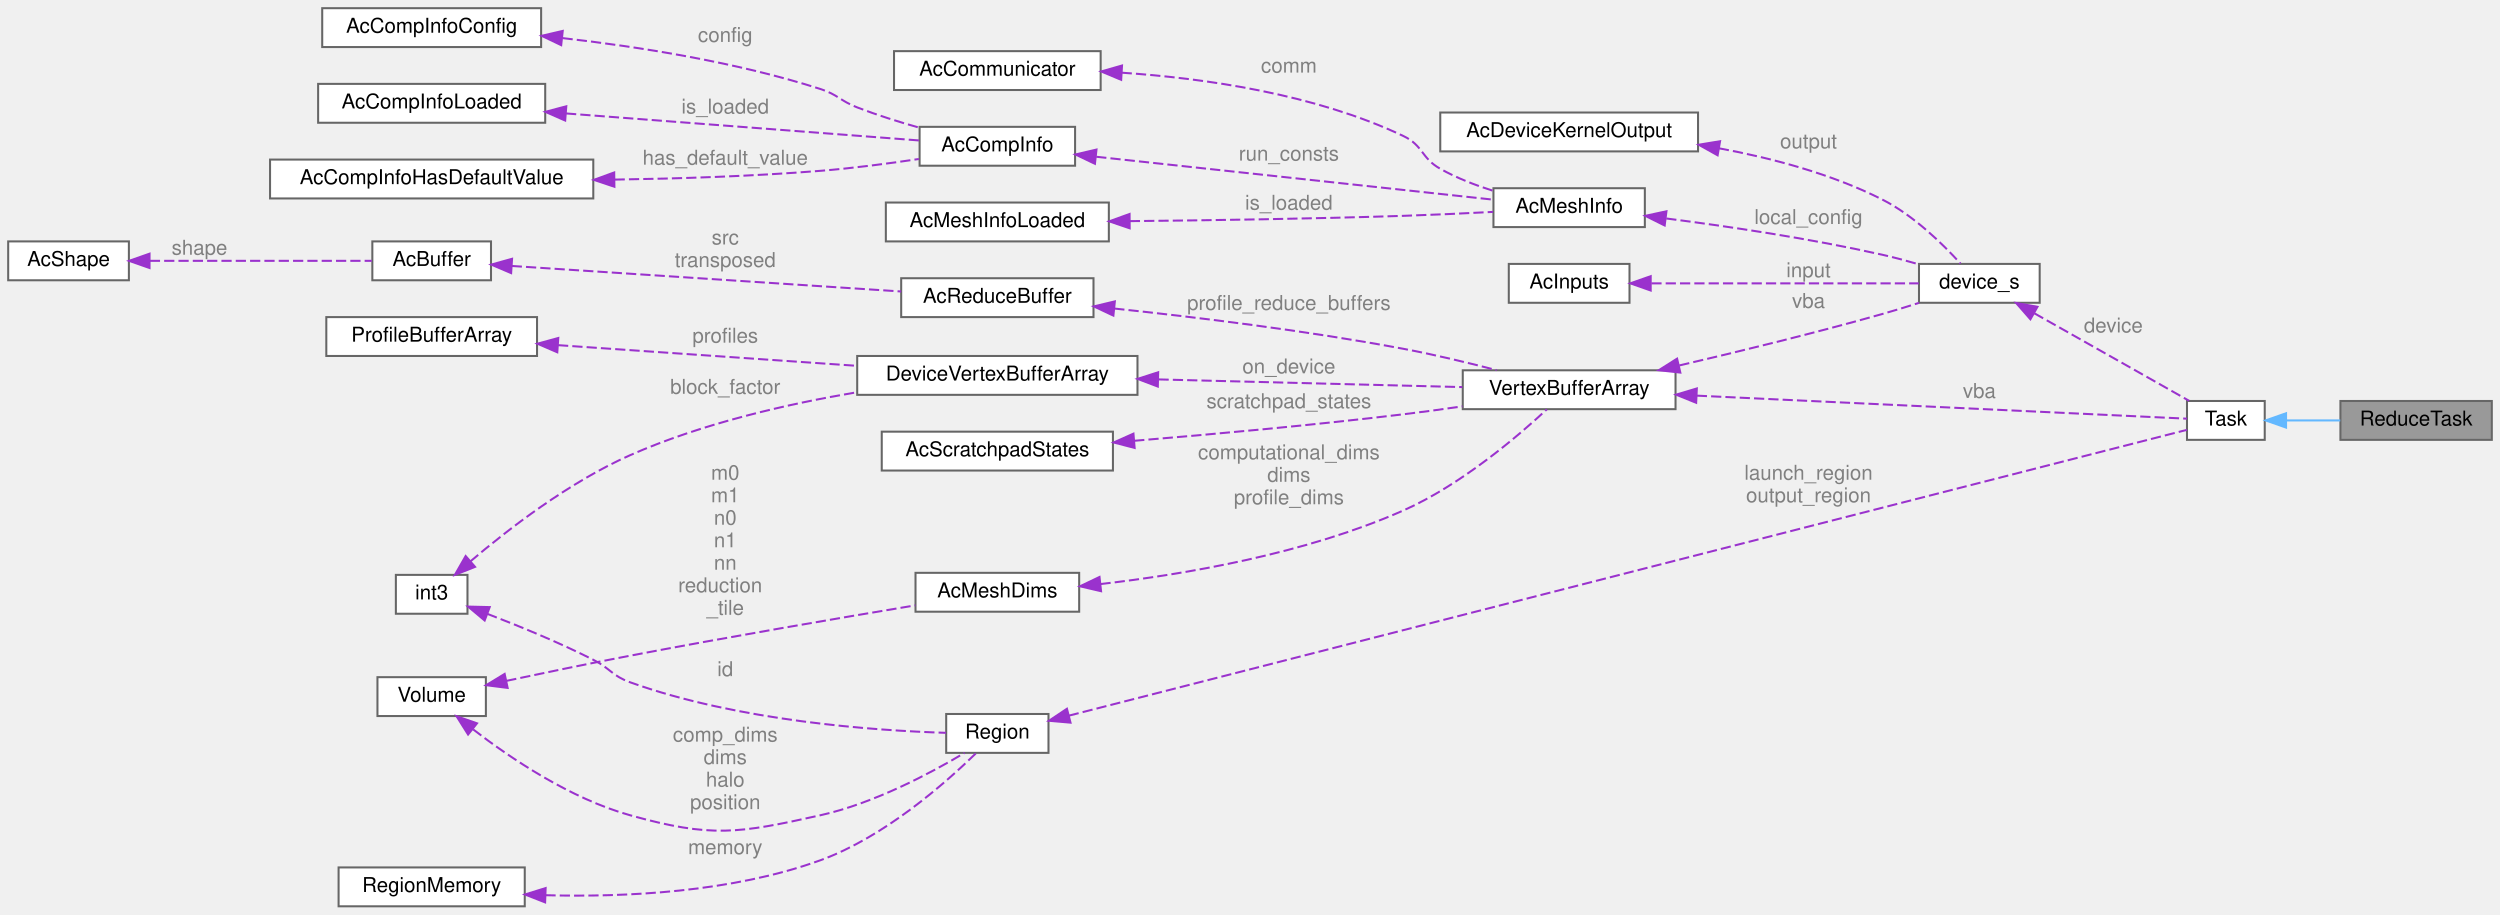
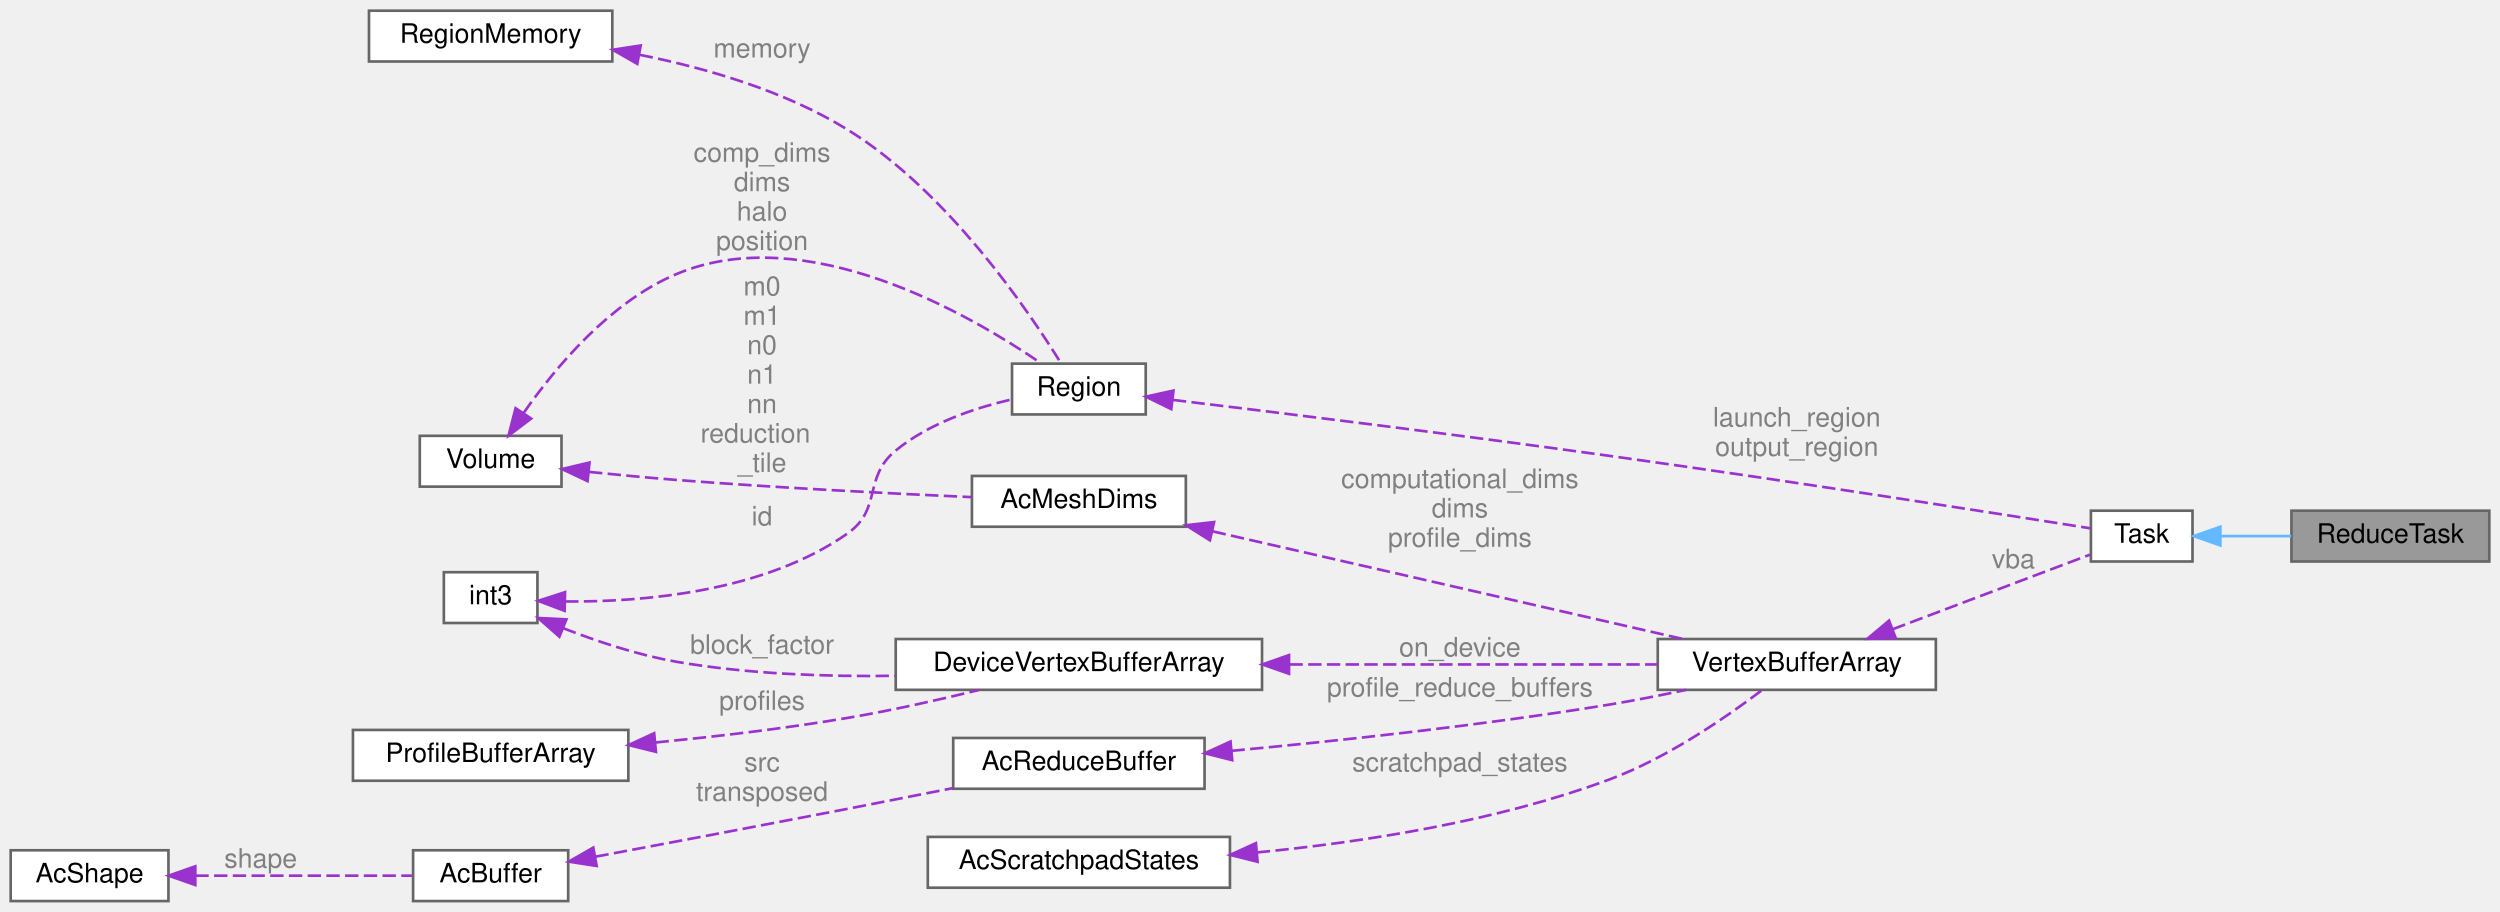
- <svg xmlns="http://www.w3.org/2000/svg" xmlns:xlink="http://www.w3.org/1999/xlink" width="1222pt" height="447pt" viewBox="0.00 0.00 1222.00 447.00">
-   <g id="graph0" class="graph" transform="scale(1 1) rotate(0) translate(4 443)">
+ <svg xmlns="http://www.w3.org/2000/svg" xmlns:xlink="http://www.w3.org/1999/xlink" width="935pt" height="341pt" viewBox="0.00 0.00 935.00 341.00">
+   <g id="graph0" class="graph" transform="scale(1 1) rotate(0) translate(4 337)">
    <g id="Node000001" class="node">
      <g id="a_Node000001">
        <a xlink:title=" ">
-           <polygon fill="#999999" stroke="#666666" points="1214,-247 1140,-247 1140,-228 1214,-228 1214,-247" />
-           <text text-anchor="middle" x="1177" y="-235" font-family="Helvetica,sans-Serif" font-size="10.00">ReduceTask</text>
+           <polygon fill="#999999" stroke="#666666" points="927,-146 853,-146 853,-127 927,-127 927,-146" />
+           <text text-anchor="middle" x="890" y="-134" font-family="Helvetica,sans-Serif" font-size="10.00">ReduceTask</text>
        </a>
      </g>
    </g>
    <g id="Node000002" class="node">
      <g id="a_Node000002">
        <a xlink:href="classTask.html" target="_top" xlink:title=" ">
-           <polygon fill="white" stroke="#666666" points="1103,-247 1065,-247 1065,-228 1103,-228 1103,-247" />
-           <text text-anchor="middle" x="1084" y="-235" font-family="Helvetica,sans-Serif" font-size="10.00">Task</text>
+           <polygon fill="white" stroke="#666666" points="816,-146 778,-146 778,-127 816,-127 816,-146" />
+           <text text-anchor="middle" x="797" y="-134" font-family="Helvetica,sans-Serif" font-size="10.00">Task</text>
        </a>
      </g>
    </g>
    <g id="edge1_Node000001_Node000002" class="edge">
      <g id="a_edge1_Node000001_Node000002">
        <a xlink:title=" ">
-           <path fill="none" stroke="#63b8ff" d="M1113.45,-237.5C1121.84,-237.5 1131.13,-237.5 1139.93,-237.5" />
-           <polygon fill="#63b8ff" stroke="#63b8ff" points="1113.42,-234 1103.42,-237.5 1113.42,-241 1113.42,-234" />
+           <path fill="none" stroke="#63b8ff" d="M826.45,-136.5C834.84,-136.5 844.13,-136.5 852.93,-136.5" />
+           <polygon fill="#63b8ff" stroke="#63b8ff" points="826.42,-133 816.42,-136.5 826.42,-140 826.42,-133" />
        </a>
      </g>
    </g>
    <g id="Node000003" class="node">
      <g id="a_Node000003">
-         <a xlink:href="structdevice__s.html" target="_top" xlink:title=" ">
-           <polygon fill="white" stroke="#666666" points="993,-314 934,-314 934,-295 993,-295 993,-314" />
-           <text text-anchor="middle" x="963.5" y="-302" font-family="Helvetica,sans-Serif" font-size="10.00">device_s</text>
+         <a xlink:href="structVertexBufferArray.html" target="_top" xlink:title=" ">
+           <polygon fill="white" stroke="#666666" points="720,-98 616,-98 616,-79 720,-79 720,-98" />
+           <text text-anchor="middle" x="668" y="-86" font-family="Helvetica,sans-Serif" font-size="10.00">VertexBufferArray</text>
        </a>
      </g>
    </g>
    <g id="edge2_Node000002_Node000003" class="edge">
      <g id="a_edge2_Node000002_Node000003">
        <a xlink:title=" ">
-           <path fill="none" stroke="#9a32cd" stroke-dasharray="5,2" d="M990.35,-289.88C1013.33,-276.89 1046.27,-258.27 1066.05,-247.08" />
-           <polygon fill="#9a32cd" stroke="#9a32cd" points="988.46,-286.93 981.48,-294.9 991.91,-293.03 988.46,-286.93" />
-         </a>
-       </g>
-       <text text-anchor="middle" x="1029" y="-280.5" font-family="Helvetica,sans-Serif" font-size="10.00" fill="grey"> device</text>
+           <path fill="none" stroke="#9a32cd" stroke-dasharray="5,2" d="M703.82,-101.66C727.68,-110.68 758.39,-122.28 777.64,-129.56" />
+           <polygon fill="#9a32cd" stroke="#9a32cd" points="704.99,-98.36 694.4,-98.1 702.51,-104.91 704.99,-98.36" />
+         </a>
+       </g>
+       <text text-anchor="middle" x="749" y="-124.5" font-family="Helvetica,sans-Serif" font-size="10.00" fill="grey"> vba</text>
    </g>
    <g id="Node000004" class="node">
      <g id="a_Node000004">
-         <a xlink:href="structAcMeshInfo.html" target="_top" xlink:title=" ">
-           <polygon fill="white" stroke="#666666" points="800,-351 726,-351 726,-332 800,-332 800,-351" />
-           <text text-anchor="middle" x="763" y="-339" font-family="Helvetica,sans-Serif" font-size="10.00">AcMeshInfo</text>
+         <a xlink:href="structAcMeshDims.html" target="_top" xlink:title=" ">
+           <polygon fill="white" stroke="#666666" points="439.5,-159 359.5,-159 359.5,-140 439.5,-140 439.5,-159" />
+           <text text-anchor="middle" x="399.5" y="-147" font-family="Helvetica,sans-Serif" font-size="10.00">AcMeshDims</text>
        </a>
      </g>
    </g>
    <g id="edge3_Node000003_Node000004" class="edge">
      <g id="a_edge3_Node000003_Node000004">
        <a xlink:title=" ">
-           <path fill="none" stroke="#9a32cd" stroke-dasharray="5,2" d="M810.46,-336.21C840.72,-332.34 880.95,-326.39 916,-318.5 921.76,-317.2 927.84,-315.57 933.65,-313.88" />
-           <polygon fill="#9a32cd" stroke="#9a32cd" points="809.69,-332.78 800.2,-337.49 810.56,-339.73 809.69,-332.78" />
-         </a>
-       </g>
-       <text text-anchor="middle" x="880" y="-333.5" font-family="Helvetica,sans-Serif" font-size="10.00" fill="grey"> local_config</text>
+           <path fill="none" stroke="#9a32cd" stroke-dasharray="5,2" d="M449.55,-138.27C499.97,-126.73 577.64,-108.95 625.22,-98.06" />
+           <polygon fill="#9a32cd" stroke="#9a32cd" points="448.5,-134.92 439.54,-140.56 450.07,-141.75 448.5,-134.92" />
+         </a>
+       </g>
+       <text text-anchor="middle" x="542" y="-154.5" font-family="Helvetica,sans-Serif" font-size="10.00" fill="grey"> computational_dims</text>
+       <text text-anchor="middle" x="542" y="-143.5" font-family="Helvetica,sans-Serif" font-size="10.00" fill="grey">dims</text>
+       <text text-anchor="middle" x="542" y="-132.5" font-family="Helvetica,sans-Serif" font-size="10.00" fill="grey">profile_dims</text>
    </g>
    <g id="Node000005" class="node">
      <g id="a_Node000005">
-         <a xlink:href="structAcMeshInfoLoaded.html" target="_top" xlink:title=" ">
-           <polygon fill="white" stroke="#666666" points="538,-344 429,-344 429,-325 538,-325 538,-344" />
-           <text text-anchor="middle" x="483.5" y="-332" font-family="Helvetica,sans-Serif" font-size="10.00">AcMeshInfoLoaded</text>
+         <a xlink:href="structVolume.html" target="_top" xlink:title=" ">
+           <polygon fill="white" stroke="#666666" points="206,-174 153,-174 153,-155 206,-155 206,-174" />
+           <text text-anchor="middle" x="179.5" y="-162" font-family="Helvetica,sans-Serif" font-size="10.00">Volume</text>
        </a>
      </g>
    </g>
    <g id="edge4_Node000004_Node000005" class="edge">
      <g id="a_edge4_Node000004_Node000005">
        <a xlink:title=" ">
-           <path fill="none" stroke="#9a32cd" stroke-dasharray="5,2" d="M548.24,-334.91C586.94,-335.29 637.32,-336.04 682,-337.5 696.32,-337.97 712.06,-338.71 725.77,-339.42" />
-           <polygon fill="#9a32cd" stroke="#9a32cd" points="548.19,-331.41 538.16,-334.81 548.13,-338.41 548.19,-331.41" />
-         </a>
-       </g>
-       <text text-anchor="middle" x="626" y="-340.5" font-family="Helvetica,sans-Serif" font-size="10.00" fill="grey"> is_loaded</text>
+           <path fill="none" stroke="#9a32cd" stroke-dasharray="5,2" d="M216.29,-160.51C226.82,-159.43 238.36,-158.33 249,-157.5 286.45,-154.59 329.25,-152.41 359.43,-151.07" />
+           <polygon fill="#9a32cd" stroke="#9a32cd" points="215.75,-157.05 206.17,-161.58 216.48,-164.01 215.75,-157.05" />
+         </a>
+       </g>
+       <text text-anchor="middle" x="281" y="-226.5" font-family="Helvetica,sans-Serif" font-size="10.00" fill="grey"> m0</text>
+       <text text-anchor="middle" x="281" y="-215.5" font-family="Helvetica,sans-Serif" font-size="10.00" fill="grey">m1</text>
+       <text text-anchor="middle" x="281" y="-204.5" font-family="Helvetica,sans-Serif" font-size="10.00" fill="grey">n0</text>
+       <text text-anchor="middle" x="281" y="-193.5" font-family="Helvetica,sans-Serif" font-size="10.00" fill="grey">n1</text>
+       <text text-anchor="middle" x="281" y="-182.5" font-family="Helvetica,sans-Serif" font-size="10.00" fill="grey">nn</text>
+       <text text-anchor="start" x="258" y="-171.5" font-family="Helvetica,sans-Serif" font-size="10.00" fill="grey">reduction</text>
+       <text text-anchor="middle" x="281" y="-160.5" font-family="Helvetica,sans-Serif" font-size="10.00" fill="grey">_tile</text>
+     </g>
+     <g id="Node000013" class="node">
+       <g id="a_Node000013">
+         <a xlink:href="structRegion.html" target="_top" xlink:title=" ">
+           <polygon fill="white" stroke="#666666" points="424.5,-201 374.5,-201 374.5,-182 424.5,-182 424.5,-201" />
+           <text text-anchor="middle" x="399.5" y="-189" font-family="Helvetica,sans-Serif" font-size="10.00">Region</text>
+         </a>
+       </g>
+     </g>
+     <g id="edge13_Node000013_Node000005" class="edge">
+       <g id="a_edge13_Node000013_Node000005">
+         <a xlink:title=" ">
+           <path fill="none" stroke="#9a32cd" stroke-dasharray="5,2" d="M191.9,-182.64C203.79,-199.67 224.14,-224.04 249,-234.5 297.55,-254.92 358.88,-219.28 385.35,-201.14" />
+           <polygon fill="#9a32cd" stroke="#9a32cd" points="194.65,-180.45 186.19,-174.07 188.82,-184.33 194.65,-180.45" />
+         </a>
+       </g>
+       <text text-anchor="middle" x="281" y="-276.5" font-family="Helvetica,sans-Serif" font-size="10.00" fill="grey"> comp_dims</text>
+       <text text-anchor="middle" x="281" y="-265.5" font-family="Helvetica,sans-Serif" font-size="10.00" fill="grey">dims</text>
+       <text text-anchor="middle" x="281" y="-254.5" font-family="Helvetica,sans-Serif" font-size="10.00" fill="grey">halo</text>
+       <text text-anchor="middle" x="281" y="-243.5" font-family="Helvetica,sans-Serif" font-size="10.00" fill="grey">position</text>
    </g>
    <g id="Node000006" class="node">
      <g id="a_Node000006">
-         <a xlink:href="structAcCommunicator.html" target="_top" xlink:title=" ">
-           <polygon fill="white" stroke="#666666" points="534,-418 433,-418 433,-399 534,-399 534,-418" />
-           <text text-anchor="middle" x="483.5" y="-406" font-family="Helvetica,sans-Serif" font-size="10.00">AcCommunicator</text>
-         </a>
-       </g>
-     </g>
-     <g id="edge5_Node000004_Node000006" class="edge">
-       <g id="a_edge5_Node000004_Node000006">
-         <a xlink:title=" ">
-           <path fill="none" stroke="#9a32cd" stroke-dasharray="5,2" d="M544.26,-407.47C584.84,-404.75 638.76,-397.05 682,-376.5 691.67,-371.91 690.67,-365.74 700,-360.5 707.95,-356.03 717.08,-352.49 725.84,-349.73" />
-           <polygon fill="#9a32cd" stroke="#9a32cd" points="544.03,-403.98 534.25,-408.07 544.44,-410.97 544.03,-403.98" />
-         </a>
-       </g>
-       <text text-anchor="middle" x="626" y="-407.5" font-family="Helvetica,sans-Serif" font-size="10.00" fill="grey"> comm</text>
+         <a xlink:href="structDeviceVertexBufferArray.html" target="_top" xlink:title=" ">
+           <polygon fill="white" stroke="#666666" points="468,-98 331,-98 331,-79 468,-79 468,-98" />
+           <text text-anchor="middle" x="399.5" y="-86" font-family="Helvetica,sans-Serif" font-size="10.00">DeviceVertexBufferArray</text>
+         </a>
+       </g>
+     </g>
+     <g id="edge5_Node000003_Node000006" class="edge">
+       <g id="a_edge5_Node000003_Node000006">
+         <a xlink:title=" ">
+           <path fill="none" stroke="#9a32cd" stroke-dasharray="5,2" d="M478.26,-88.5C522.6,-88.5 576.92,-88.5 615.89,-88.5" />
+           <polygon fill="#9a32cd" stroke="#9a32cd" points="478.09,-85 468.09,-88.5 478.09,-92 478.09,-85" />
+         </a>
+       </g>
+       <text text-anchor="middle" x="542" y="-91.5" font-family="Helvetica,sans-Serif" font-size="10.00" fill="grey"> on_device</text>
    </g>
    <g id="Node000007" class="node">
      <g id="a_Node000007">
-         <a xlink:href="structAcCompInfo.html" target="_top" xlink:title=" ">
-           <polygon fill="white" stroke="#666666" points="521.5,-381 445.5,-381 445.5,-362 521.5,-362 521.5,-381" />
-           <text text-anchor="middle" x="483.5" y="-369" font-family="Helvetica,sans-Serif" font-size="10.00">AcCompInfo</text>
-         </a>
-       </g>
-     </g>
-     <g id="edge6_Node000004_Node000007" class="edge">
-       <g id="a_edge6_Node000004_Node000007">
-         <a xlink:title=" ">
-           <path fill="none" stroke="#9a32cd" stroke-dasharray="5,2" d="M531.82,-366.38C586.8,-360.44 676.32,-350.76 725.96,-345.4" />
-           <polygon fill="#9a32cd" stroke="#9a32cd" points="531.2,-362.93 521.64,-367.49 531.96,-369.89 531.2,-362.93" />
-         </a>
-       </g>
-       <text text-anchor="middle" x="626" y="-364.5" font-family="Helvetica,sans-Serif" font-size="10.00" fill="grey"> run_consts</text>
+         <a xlink:href="structProfileBufferArray.html" target="_top" xlink:title=" ">
+           <polygon fill="white" stroke="#666666" points="231,-64 128,-64 128,-45 231,-45 231,-64" />
+           <text text-anchor="middle" x="179.5" y="-52" font-family="Helvetica,sans-Serif" font-size="10.00">ProfileBufferArray</text>
+         </a>
+       </g>
+     </g>
+     <g id="edge6_Node000006_Node000007" class="edge">
+       <g id="a_edge6_Node000006_Node000007">
+         <a xlink:title=" ">
+           <path fill="none" stroke="#9a32cd" stroke-dasharray="5,2" d="M241.18,-59.31C263.81,-61.52 289.66,-64.55 313,-68.5 329.23,-71.25 346.99,-75.23 362.09,-78.93" />
+           <polygon fill="#9a32cd" stroke="#9a32cd" points="241.32,-55.81 231.04,-58.35 240.66,-62.78 241.32,-55.81" />
+         </a>
+       </g>
+       <text text-anchor="middle" x="281" y="-71.5" font-family="Helvetica,sans-Serif" font-size="10.00" fill="grey"> profiles</text>
    </g>
    <g id="Node000008" class="node">
      <g id="a_Node000008">
-         <a xlink:href="structAcCompInfoConfig.html" target="_top" xlink:title=" ">
-           <polygon fill="white" stroke="#666666" points="260.5,-439 153.5,-439 153.5,-420 260.5,-420 260.5,-439" />
-           <text text-anchor="middle" x="207" y="-427" font-family="Helvetica,sans-Serif" font-size="10.00">AcCompInfoConfig</text>
-         </a>
-       </g>
-     </g>
-     <g id="edge7_Node000007_Node000008" class="edge">
-       <g id="a_edge7_Node000007_Node000008">
-         <a xlink:title=" ">
-           <path fill="none" stroke="#9a32cd" stroke-dasharray="5,2" d="M270.97,-424.38C308.27,-420.15 356.08,-412.63 397,-399.5 405.52,-396.77 406.66,-393.73 415,-390.5 424.65,-386.77 435.34,-383.42 445.3,-380.61" />
-           <polygon fill="#9a32cd" stroke="#9a32cd" points="270.31,-420.93 260.74,-425.49 271.06,-427.89 270.31,-420.93" />
-         </a>
-       </g>
-       <text text-anchor="middle" x="350.5" y="-422.5" font-family="Helvetica,sans-Serif" font-size="10.00" fill="grey"> config</text>
+         <a xlink:href="structint3.html" target="_top" xlink:title=" ">
+           <polygon fill="white" stroke="#666666" points="197,-123 162,-123 162,-104 197,-104 197,-123" />
+           <text text-anchor="middle" x="179.5" y="-111" font-family="Helvetica,sans-Serif" font-size="10.00">int3</text>
+         </a>
+       </g>
+     </g>
+     <g id="edge7_Node000006_Node000008" class="edge">
+       <g id="a_edge7_Node000006_Node000008">
+         <a xlink:title=" ">
+           <path fill="none" stroke="#9a32cd" stroke-dasharray="5,2" d="M206.63,-102.06C219.19,-97.16 234.6,-92 249,-89.5 275.47,-84.91 304.97,-83.86 330.73,-84.25" />
+           <polygon fill="#9a32cd" stroke="#9a32cd" points="205.2,-98.86 197.25,-105.87 207.84,-105.35 205.2,-98.86" />
+         </a>
+       </g>
+       <text text-anchor="middle" x="281" y="-92.5" font-family="Helvetica,sans-Serif" font-size="10.00" fill="grey"> block_factor</text>
+     </g>
+     <g id="edge14_Node000013_Node000008" class="edge">
+       <g id="a_edge14_Node000013_Node000008">
+         <a xlink:title=" ">
+           <path fill="none" stroke="#9a32cd" stroke-dasharray="5,2" d="M207.36,-112.04C236.04,-111.82 281.61,-115.47 313,-137.5 326.04,-146.65 318.68,-158.4 331,-168.5 343.35,-178.62 360.4,-184.38 374.27,-187.61" />
+           <polygon fill="#9a32cd" stroke="#9a32cd" points="207.17,-108.54 197.25,-112.28 207.33,-115.54 207.17,-108.54" />
+         </a>
+       </g>
+       <text text-anchor="middle" x="281" y="-140.5" font-family="Helvetica,sans-Serif" font-size="10.00" fill="grey"> id</text>
    </g>
    <g id="Node000009" class="node">
      <g id="a_Node000009">
-         <a xlink:href="structAcCompInfoLoaded.html" target="_top" xlink:title=" ">
-           <polygon fill="white" stroke="#666666" points="262.5,-402 151.5,-402 151.5,-383 262.5,-383 262.5,-402" />
-           <text text-anchor="middle" x="207" y="-390" font-family="Helvetica,sans-Serif" font-size="10.00">AcCompInfoLoaded</text>
-         </a>
-       </g>
-     </g>
-     <g id="edge8_Node000007_Node000009" class="edge">
-       <g id="a_edge8_Node000007_Node000009">
-         <a xlink:title=" ">
-           <path fill="none" stroke="#9a32cd" stroke-dasharray="5,2" d="M272.67,-387.55C326.39,-383.44 400.93,-377.74 445.19,-374.35" />
-           <polygon fill="#9a32cd" stroke="#9a32cd" points="272.26,-384.07 262.56,-388.33 272.8,-391.05 272.26,-384.07" />
-         </a>
-       </g>
-       <text text-anchor="middle" x="350.5" y="-387.5" font-family="Helvetica,sans-Serif" font-size="10.00" fill="grey"> is_loaded</text>
+         <a xlink:href="structAcScratchpadStates.html" target="_top" xlink:title=" ">
+           <polygon fill="white" stroke="#666666" points="456,-24 343,-24 343,-5 456,-5 456,-24" />
+           <text text-anchor="middle" x="399.5" y="-12" font-family="Helvetica,sans-Serif" font-size="10.00">AcScratchpadStates</text>
+         </a>
+       </g>
+     </g>
+     <g id="edge8_Node000003_Node000009" class="edge">
+       <g id="a_edge8_Node000003_Node000009">
+         <a xlink:title=" ">
+           <path fill="none" stroke="#9a32cd" stroke-dasharray="5,2" d="M466.05,-18.18C505.32,-21.99 555.66,-29.73 598,-45.5 619.69,-53.58 641.91,-68.95 655.08,-78.96" />
+           <polygon fill="#9a32cd" stroke="#9a32cd" points="466.34,-14.69 456.06,-17.27 465.71,-21.66 466.34,-14.69" />
+         </a>
+       </g>
+       <text text-anchor="middle" x="542" y="-48.5" font-family="Helvetica,sans-Serif" font-size="10.00" fill="grey"> scratchpad_states</text>
    </g>
    <g id="Node000010" class="node">
      <g id="a_Node000010">
-         <a xlink:href="structAcCompInfoHasDefaultValue.html" target="_top" xlink:title=" ">
-           <polygon fill="white" stroke="#666666" points="286,-365 128,-365 128,-346 286,-346 286,-365" />
-           <text text-anchor="middle" x="207" y="-353" font-family="Helvetica,sans-Serif" font-size="10.00">AcCompInfoHasDefaultValue</text>
-         </a>
-       </g>
-     </g>
-     <g id="edge9_Node000007_Node000010" class="edge">
-       <g id="a_edge9_Node000007_Node000010">
-         <a xlink:title=" ">
-           <path fill="none" stroke="#9a32cd" stroke-dasharray="5,2" d="M296.42,-355.21C328.18,-355.68 364.23,-356.86 397,-359.5 412.84,-360.77 430.22,-363.05 445.15,-365.28" />
-           <polygon fill="#9a32cd" stroke="#9a32cd" points="296.31,-351.71 286.27,-355.08 296.22,-358.71 296.31,-351.71" />
-         </a>
-       </g>
-       <text text-anchor="middle" x="350.5" y="-362.5" font-family="Helvetica,sans-Serif" font-size="10.00" fill="grey"> has_default_value</text>
+         <a xlink:href="structAcReduceBuffer.html" target="_top" xlink:title=" ">
+           <polygon fill="white" stroke="#666666" points="446.5,-61 352.5,-61 352.5,-42 446.5,-42 446.5,-61" />
+           <text text-anchor="middle" x="399.5" y="-49" font-family="Helvetica,sans-Serif" font-size="10.00">AcReduceBuffer</text>
+         </a>
+       </g>
+     </g>
+     <g id="edge9_Node000003_Node000010" class="edge">
+       <g id="a_edge9_Node000003_Node000010">
+         <a xlink:title=" ">
+           <path fill="none" stroke="#9a32cd" stroke-dasharray="5,2" d="M456.58,-56.19C496.23,-59.89 550.55,-65.72 598,-73.5 607.32,-75.03 617.27,-76.99 626.63,-78.99" />
+           <polygon fill="#9a32cd" stroke="#9a32cd" points="456.85,-52.7 446.58,-55.28 456.22,-59.68 456.85,-52.7" />
+         </a>
+       </g>
+       <text text-anchor="middle" x="542" y="-76.5" font-family="Helvetica,sans-Serif" font-size="10.00" fill="grey"> profile_reduce_buffers</text>
    </g>
    <g id="Node000011" class="node">
      <g id="a_Node000011">
-         <a xlink:href="structAcInputs.html" target="_top" xlink:title=" ">
-           <polygon fill="white" stroke="#666666" points="792.5,-314 733.5,-314 733.5,-295 792.5,-295 792.5,-314" />
-           <text text-anchor="middle" x="763" y="-302" font-family="Helvetica,sans-Serif" font-size="10.00">AcInputs</text>
-         </a>
-       </g>
-     </g>
-     <g id="edge10_Node000003_Node000011" class="edge">
-       <g id="a_edge10_Node000003_Node000011">
-         <a xlink:title=" ">
-           <path fill="none" stroke="#9a32cd" stroke-dasharray="5,2" d="M803.18,-304.5C841.69,-304.5 899.56,-304.5 933.92,-304.5" />
-           <polygon fill="#9a32cd" stroke="#9a32cd" points="802.86,-301 792.86,-304.5 802.86,-308 802.86,-301" />
-         </a>
-       </g>
-       <text text-anchor="middle" x="880" y="-307.5" font-family="Helvetica,sans-Serif" font-size="10.00" fill="grey"> input</text>
+         <a xlink:href="structAcBuffer.html" target="_top" xlink:title=" ">
+           <polygon fill="white" stroke="#666666" points="208.5,-19 150.5,-19 150.5,0 208.5,0 208.5,-19" />
+           <text text-anchor="middle" x="179.5" y="-7" font-family="Helvetica,sans-Serif" font-size="10.00">AcBuffer</text>
+         </a>
+       </g>
+     </g>
+     <g id="edge10_Node000010_Node000011" class="edge">
+       <g id="a_edge10_Node000010_Node000011">
+         <a xlink:title=" ">
+           <path fill="none" stroke="#9a32cd" stroke-dasharray="5,2" d="M218.7,-16.6C245.18,-21.55 281.25,-28.35 313,-34.5 325.78,-36.98 339.62,-39.71 352.37,-42.24" />
+           <polygon fill="#9a32cd" stroke="#9a32cd" points="219.16,-13.13 208.69,-14.74 217.88,-20.01 219.16,-13.13" />
+         </a>
+       </g>
+       <text text-anchor="middle" x="281" y="-48.5" font-family="Helvetica,sans-Serif" font-size="10.00" fill="grey"> src</text>
+       <text text-anchor="middle" x="281" y="-37.5" font-family="Helvetica,sans-Serif" font-size="10.00" fill="grey">transposed</text>
    </g>
    <g id="Node000012" class="node">
      <g id="a_Node000012">
-         <a xlink:href="structVertexBufferArray.html" target="_top" xlink:title=" ">
-           <polygon fill="white" stroke="#666666" points="815,-262 711,-262 711,-243 815,-243 815,-262" />
-           <text text-anchor="middle" x="763" y="-250" font-family="Helvetica,sans-Serif" font-size="10.00">VertexBufferArray</text>
-         </a>
-       </g>
-     </g>
-     <g id="edge22_Node000002_Node000012" class="edge">
-       <g id="a_edge22_Node000002_Node000012">
-         <a xlink:title=" ">
-           <path fill="none" stroke="#9a32cd" stroke-dasharray="5,2" d="M825.39,-249.61C899.47,-246.13 1019.73,-240.48 1065,-238.35" />
-           <polygon fill="#9a32cd" stroke="#9a32cd" points="825.08,-246.12 815.25,-250.09 825.41,-253.12 825.08,-246.12" />
-         </a>
-       </g>
-       <text text-anchor="middle" x="963.5" y="-248.5" font-family="Helvetica,sans-Serif" font-size="10.00" fill="grey"> vba</text>
-     </g>
-     <g id="edge11_Node000003_Node000012" class="edge">
-       <g id="a_edge11_Node000003_Node000012">
-         <a xlink:title=" ">
-           <path fill="none" stroke="#9a32cd" stroke-dasharray="5,2" d="M816.84,-264.36C846.19,-271.2 883.27,-280.25 916,-289.5 921.88,-291.16 928.13,-293.07 934.07,-294.97" />
-           <polygon fill="#9a32cd" stroke="#9a32cd" points="817.34,-260.88 806.81,-262.04 815.76,-267.7 817.34,-260.88" />
-         </a>
-       </g>
-       <text text-anchor="middle" x="880" y="-292.5" font-family="Helvetica,sans-Serif" font-size="10.00" fill="grey"> vba</text>
-     </g>
-     <g id="Node000013" class="node">
-       <g id="a_Node000013">
-         <a xlink:href="structAcMeshDims.html" target="_top" xlink:title=" ">
-           <polygon fill="white" stroke="#666666" points="523.5,-163 443.5,-163 443.5,-144 523.5,-144 523.5,-163" />
-           <text text-anchor="middle" x="483.5" y="-151" font-family="Helvetica,sans-Serif" font-size="10.00">AcMeshDims</text>
-         </a>
-       </g>
-     </g>
-     <g id="edge12_Node000012_Node000013" class="edge">
-       <g id="a_edge12_Node000012_Node000013">
-         <a xlink:title=" ">
-           <path fill="none" stroke="#9a32cd" stroke-dasharray="5,2" d="M533.91,-157.51C574.99,-162.23 634.24,-172.31 682,-193.5 710.08,-205.96 737.79,-229.62 752.07,-242.88" />
-           <polygon fill="#9a32cd" stroke="#9a32cd" points="534.2,-154.02 523.88,-156.42 533.44,-160.98 534.2,-154.02" />
-         </a>
-       </g>
-       <text text-anchor="middle" x="626" y="-218.5" font-family="Helvetica,sans-Serif" font-size="10.00" fill="grey"> computational_dims</text>
-       <text text-anchor="middle" x="626" y="-207.5" font-family="Helvetica,sans-Serif" font-size="10.00" fill="grey">dims</text>
-       <text text-anchor="middle" x="626" y="-196.5" font-family="Helvetica,sans-Serif" font-size="10.00" fill="grey">profile_dims</text>
+         <a xlink:href="structAcShape.html" target="_top" xlink:title=" ">
+           <polygon fill="white" stroke="#666666" points="59,-19 0,-19 0,0 59,0 59,-19" />
+           <text text-anchor="middle" x="29.5" y="-7" font-family="Helvetica,sans-Serif" font-size="10.00">AcShape</text>
+         </a>
+       </g>
+     </g>
+     <g id="edge11_Node000011_Node000012" class="edge">
+       <g id="a_edge11_Node000011_Node000012">
+         <a xlink:title=" ">
+           <path fill="none" stroke="#9a32cd" stroke-dasharray="5,2" d="M69.06,-9.5C94.42,-9.5 127.04,-9.5 150.05,-9.5" />
+           <polygon fill="#9a32cd" stroke="#9a32cd" points="69.04,-6 59.04,-9.5 69.04,-13 69.04,-6" />
+         </a>
+       </g>
+       <text text-anchor="middle" x="93.5" y="-12.5" font-family="Helvetica,sans-Serif" font-size="10.00" fill="grey"> shape</text>
+     </g>
+     <g id="edge12_Node000002_Node000013" class="edge">
+       <g id="a_edge12_Node000002_Node000013">
+         <a xlink:title=" ">
+           <path fill="none" stroke="#9a32cd" stroke-dasharray="5,2" d="M434.66,-187.43C474.07,-182.68 540.77,-174.46 598,-166.5 664.29,-157.28 742.84,-144.96 777.73,-139.42" />
+           <polygon fill="#9a32cd" stroke="#9a32cd" points="434.05,-183.98 424.54,-188.65 434.89,-190.93 434.05,-183.98" />
+         </a>
+       </g>
+       <text text-anchor="middle" x="668" y="-177.5" font-family="Helvetica,sans-Serif" font-size="10.00" fill="grey"> launch_region</text>
+       <text text-anchor="middle" x="668" y="-166.5" font-family="Helvetica,sans-Serif" font-size="10.00" fill="grey">output_region</text>
    </g>
    <g id="Node000014" class="node">
      <g id="a_Node000014">
-         <a xlink:href="structVolume.html" target="_top" xlink:title=" ">
-           <polygon fill="white" stroke="#666666" points="233.5,-112 180.5,-112 180.5,-93 233.5,-93 233.5,-112" />
-           <text text-anchor="middle" x="207" y="-100" font-family="Helvetica,sans-Serif" font-size="10.00">Volume</text>
-         </a>
-       </g>
-     </g>
-     <g id="edge13_Node000013_Node000014" class="edge">
-       <g id="a_edge13_Node000013_Node000014">
-         <a xlink:title=" ">
-           <path fill="none" stroke="#9a32cd" stroke-dasharray="5,2" d="M243.46,-110.18C261.55,-114.03 283.92,-118.67 304,-122.5 351.89,-131.64 407.22,-141.08 443.43,-147.1" />
-           <polygon fill="#9a32cd" stroke="#9a32cd" points="244.13,-106.75 233.62,-108.08 242.67,-113.59 244.13,-106.75" />
-         </a>
-       </g>
-       <text text-anchor="middle" x="350.5" y="-208.5" font-family="Helvetica,sans-Serif" font-size="10.00" fill="grey"> m0</text>
-       <text text-anchor="middle" x="350.5" y="-197.5" font-family="Helvetica,sans-Serif" font-size="10.00" fill="grey">m1</text>
-       <text text-anchor="middle" x="350.5" y="-186.5" font-family="Helvetica,sans-Serif" font-size="10.00" fill="grey">n0</text>
-       <text text-anchor="middle" x="350.5" y="-175.5" font-family="Helvetica,sans-Serif" font-size="10.00" fill="grey">n1</text>
-       <text text-anchor="middle" x="350.5" y="-164.5" font-family="Helvetica,sans-Serif" font-size="10.00" fill="grey">nn</text>
-       <text text-anchor="start" x="327.5" y="-153.5" font-family="Helvetica,sans-Serif" font-size="10.00" fill="grey">reduction</text>
-       <text text-anchor="middle" x="350.5" y="-142.5" font-family="Helvetica,sans-Serif" font-size="10.00" fill="grey">_tile</text>
-     </g>
-     <g id="Node000023" class="node">
-       <g id="a_Node000023">
-         <a xlink:href="structRegion.html" target="_top" xlink:title=" ">
-           <polygon fill="white" stroke="#666666" points="508.5,-94 458.5,-94 458.5,-75 508.5,-75 508.5,-94" />
-           <text text-anchor="middle" x="483.5" y="-82" font-family="Helvetica,sans-Serif" font-size="10.00">Region</text>
-         </a>
-       </g>
-     </g>
-     <g id="edge24_Node000023_Node000014" class="edge">
-       <g id="a_edge24_Node000023_Node000014">
-         <a xlink:title=" ">
-           <path fill="none" stroke="#9a32cd" stroke-dasharray="5,2" d="M227.27,-86.47C245.66,-72.29 274.82,-52.63 304,-44.5 343.82,-33.41 356.65,-35.53 397,-44.5 423.24,-50.33 450.95,-65.11 467.47,-74.98" />
-           <polygon fill="#9a32cd" stroke="#9a32cd" points="224.8,-83.96 219.15,-92.92 229.16,-89.44 224.8,-83.96" />
-         </a>
-       </g>
-       <text text-anchor="middle" x="350.5" y="-80.5" font-family="Helvetica,sans-Serif" font-size="10.00" fill="grey"> comp_dims</text>
-       <text text-anchor="middle" x="350.5" y="-69.5" font-family="Helvetica,sans-Serif" font-size="10.00" fill="grey">dims</text>
-       <text text-anchor="middle" x="350.5" y="-58.5" font-family="Helvetica,sans-Serif" font-size="10.00" fill="grey">halo</text>
-       <text text-anchor="middle" x="350.5" y="-47.5" font-family="Helvetica,sans-Serif" font-size="10.00" fill="grey">position</text>
-     </g>
-     <g id="Node000015" class="node">
-       <g id="a_Node000015">
-         <a xlink:href="structDeviceVertexBufferArray.html" target="_top" xlink:title=" ">
-           <polygon fill="white" stroke="#666666" points="552,-269 415,-269 415,-250 552,-250 552,-269" />
-           <text text-anchor="middle" x="483.5" y="-257" font-family="Helvetica,sans-Serif" font-size="10.00">DeviceVertexBufferArray</text>
-         </a>
-       </g>
-     </g>
-     <g id="edge14_Node000012_Node000015" class="edge">
-       <g id="a_edge14_Node000012_Node000015">
-         <a xlink:title=" ">
-           <path fill="none" stroke="#9a32cd" stroke-dasharray="5,2" d="M562.28,-257.54C609.77,-256.34 669.16,-254.84 710.78,-253.79" />
-           <polygon fill="#9a32cd" stroke="#9a32cd" points="561.94,-254.05 552.03,-257.8 562.11,-261.04 561.94,-254.05" />
-         </a>
-       </g>
-       <text text-anchor="middle" x="626" y="-260.5" font-family="Helvetica,sans-Serif" font-size="10.00" fill="grey"> on_device</text>
-     </g>
-     <g id="Node000016" class="node">
-       <g id="a_Node000016">
-         <a xlink:href="structProfileBufferArray.html" target="_top" xlink:title=" ">
-           <polygon fill="white" stroke="#666666" points="258.5,-288 155.5,-288 155.5,-269 258.5,-269 258.5,-288" />
-           <text text-anchor="middle" x="207" y="-276" font-family="Helvetica,sans-Serif" font-size="10.00">ProfileBufferArray</text>
-         </a>
-       </g>
-     </g>
-     <g id="edge15_Node000015_Node000016" class="edge">
-       <g id="a_edge15_Node000015_Node000016">
-         <a xlink:title=" ">
-           <path fill="none" stroke="#9a32cd" stroke-dasharray="5,2" d="M268.76,-274.29C311.99,-271.3 370.08,-267.28 414.79,-264.19" />
-           <polygon fill="#9a32cd" stroke="#9a32cd" points="268.4,-270.81 258.67,-274.99 268.89,-277.79 268.4,-270.81" />
-         </a>
-       </g>
-       <text text-anchor="middle" x="350.5" y="-275.5" font-family="Helvetica,sans-Serif" font-size="10.00" fill="grey"> profiles</text>
-     </g>
-     <g id="Node000017" class="node">
-       <g id="a_Node000017">
-         <a xlink:href="structint3.html" target="_top" xlink:title=" ">
-           <polygon fill="white" stroke="#666666" points="224.5,-162 189.5,-162 189.5,-143 224.5,-143 224.5,-162" />
-           <text text-anchor="middle" x="207" y="-150" font-family="Helvetica,sans-Serif" font-size="10.00">int3</text>
-         </a>
-       </g>
-     </g>
-     <g id="edge16_Node000015_Node000017" class="edge">
-       <g id="a_edge16_Node000015_Node000017">
-         <a xlink:title=" ">
-           <path fill="none" stroke="#9a32cd" stroke-dasharray="5,2" d="M225.91,-168.58C244.24,-184.17 274.19,-207.34 304,-220.5 338.97,-235.94 380.57,-245.48 414.8,-251.26" />
-           <polygon fill="#9a32cd" stroke="#9a32cd" points="228.2,-165.92 218.35,-162.01 223.61,-171.21 228.2,-165.92" />
-         </a>
-       </g>
-       <text text-anchor="middle" x="350.5" y="-250.5" font-family="Helvetica,sans-Serif" font-size="10.00" fill="grey"> block_factor</text>
-     </g>
-     <g id="edge25_Node000023_Node000017" class="edge">
-       <g id="a_edge25_Node000023_Node000017">
-         <a xlink:title=" ">
-           <path fill="none" stroke="#9a32cd" stroke-dasharray="5,2" d="M234.18,-142.96C249.55,-137.07 269.18,-129.02 286,-120.5 294.36,-116.26 295.17,-112.66 304,-109.5 356.88,-90.56 423.36,-85.89 458.37,-84.79" />
-           <polygon fill="#9a32cd" stroke="#9a32cd" points="232.9,-139.7 224.78,-146.5 235.37,-146.25 232.9,-139.7" />
-         </a>
-       </g>
-       <text text-anchor="middle" x="350.5" y="-112.5" font-family="Helvetica,sans-Serif" font-size="10.00" fill="grey"> id</text>
-     </g>
-     <g id="Node000018" class="node">
-       <g id="a_Node000018">
-         <a xlink:href="structAcScratchpadStates.html" target="_top" xlink:title=" ">
-           <polygon fill="white" stroke="#666666" points="540,-232 427,-232 427,-213 540,-213 540,-232" />
-           <text text-anchor="middle" x="483.5" y="-220" font-family="Helvetica,sans-Serif" font-size="10.00">AcScratchpadStates</text>
-         </a>
-       </g>
-     </g>
-     <g id="edge17_Node000012_Node000018" class="edge">
-       <g id="a_edge17_Node000012_Node000018">
-         <a xlink:title=" ">
-           <path fill="none" stroke="#9a32cd" stroke-dasharray="5,2" d="M550.38,-227.54C588.83,-230.73 638.23,-235.23 682,-240.5 691.34,-241.63 701.27,-242.98 710.85,-244.38" />
-           <polygon fill="#9a32cd" stroke="#9a32cd" points="550.6,-224.05 540.35,-226.72 550.03,-231.03 550.6,-224.05" />
-         </a>
-       </g>
-       <text text-anchor="middle" x="626" y="-243.5" font-family="Helvetica,sans-Serif" font-size="10.00" fill="grey"> scratchpad_states</text>
-     </g>
-     <g id="Node000019" class="node">
-       <g id="a_Node000019">
-         <a xlink:href="structAcReduceBuffer.html" target="_top" xlink:title=" ">
-           <polygon fill="white" stroke="#666666" points="530.5,-307 436.5,-307 436.5,-288 530.5,-288 530.5,-307" />
-           <text text-anchor="middle" x="483.5" y="-295" font-family="Helvetica,sans-Serif" font-size="10.00">AcReduceBuffer</text>
-         </a>
-       </g>
-     </g>
-     <g id="edge18_Node000012_Node000019" class="edge">
-       <g id="a_edge18_Node000012_Node000019">
-         <a xlink:title=" ">
-           <path fill="none" stroke="#9a32cd" stroke-dasharray="5,2" d="M540.65,-292.19C580.33,-288 634.66,-281.38 682,-272.5 697.06,-269.68 713.5,-265.72 727.55,-262.07" />
-           <polygon fill="#9a32cd" stroke="#9a32cd" points="540.22,-288.72 530.63,-293.23 540.94,-295.68 540.22,-288.72" />
-         </a>
-       </g>
-       <text text-anchor="middle" x="626" y="-291.5" font-family="Helvetica,sans-Serif" font-size="10.00" fill="grey"> profile_reduce_buffers</text>
-     </g>
-     <g id="Node000020" class="node">
-       <g id="a_Node000020">
-         <a xlink:href="structAcBuffer.html" target="_top" xlink:title=" ">
-           <polygon fill="white" stroke="#666666" points="236,-325 178,-325 178,-306 236,-306 236,-325" />
-           <text text-anchor="middle" x="207" y="-313" font-family="Helvetica,sans-Serif" font-size="10.00">AcBuffer</text>
-         </a>
-       </g>
-     </g>
-     <g id="edge19_Node000019_Node000020" class="edge">
-       <g id="a_edge19_Node000019_Node000020">
-         <a xlink:title=" ">
-           <path fill="none" stroke="#9a32cd" stroke-dasharray="5,2" d="M246.12,-313C295.93,-309.73 383.08,-304.02 436.5,-300.52" />
-           <polygon fill="#9a32cd" stroke="#9a32cd" points="245.84,-309.51 236.09,-313.66 246.29,-316.5 245.84,-309.51" />
-         </a>
-       </g>
-       <text text-anchor="middle" x="350.5" y="-323.5" font-family="Helvetica,sans-Serif" font-size="10.00" fill="grey"> src</text>
-       <text text-anchor="middle" x="350.5" y="-312.5" font-family="Helvetica,sans-Serif" font-size="10.00" fill="grey">transposed</text>
-     </g>
-     <g id="Node000021" class="node">
-       <g id="a_Node000021">
-         <a xlink:href="structAcShape.html" target="_top" xlink:title=" ">
-           <polygon fill="white" stroke="#666666" points="59,-325 0,-325 0,-306 59,-306 59,-325" />
-           <text text-anchor="middle" x="29.5" y="-313" font-family="Helvetica,sans-Serif" font-size="10.00">AcShape</text>
-         </a>
-       </g>
-     </g>
-     <g id="edge20_Node000020_Node000021" class="edge">
-       <g id="a_edge20_Node000020_Node000021">
-         <a xlink:title=" ">
-           <path fill="none" stroke="#9a32cd" stroke-dasharray="5,2" d="M69.23,-315.5C102.03,-315.5 148.29,-315.5 177.72,-315.5" />
-           <polygon fill="#9a32cd" stroke="#9a32cd" points="69.09,-312 59.09,-315.5 69.09,-319 69.09,-312" />
-         </a>
-       </g>
-       <text text-anchor="middle" x="93.5" y="-318.5" font-family="Helvetica,sans-Serif" font-size="10.00" fill="grey"> shape</text>
-     </g>
-     <g id="Node000022" class="node">
-       <g id="a_Node000022">
-         <a xlink:href="structAcDeviceKernelOutput.html" target="_top" xlink:title=" ">
-           <polygon fill="white" stroke="#666666" points="826,-388 700,-388 700,-369 826,-369 826,-388" />
-           <text text-anchor="middle" x="763" y="-376" font-family="Helvetica,sans-Serif" font-size="10.00">AcDeviceKernelOutput</text>
-         </a>
-       </g>
-     </g>
-     <g id="edge21_Node000003_Node000022" class="edge">
-       <g id="a_edge21_Node000003_Node000022">
-         <a xlink:title=" ">
-           <path fill="none" stroke="#9a32cd" stroke-dasharray="5,2" d="M836.17,-370.53C862.31,-365.69 891.43,-357.93 916,-345.5 931.37,-337.73 945.69,-323.66 954.27,-314.19" />
-           <polygon fill="#9a32cd" stroke="#9a32cd" points="835.57,-367.09 826.32,-372.25 836.77,-373.98 835.57,-367.09" />
-         </a>
-       </g>
-       <text text-anchor="middle" x="880" y="-370.5" font-family="Helvetica,sans-Serif" font-size="10.00" fill="grey"> output</text>
-     </g>
-     <g id="edge23_Node000002_Node000023" class="edge">
-       <g id="a_edge23_Node000002_Node000023">
-         <a xlink:title=" ">
-           <path fill="none" stroke="#9a32cd" stroke-dasharray="5,2" d="M518.4,-93.17C629.66,-121.61 981.24,-211.49 1064.97,-232.89" />
-           <polygon fill="#9a32cd" stroke="#9a32cd" points="519.26,-89.77 508.7,-90.69 517.52,-96.56 519.26,-89.77" />
-         </a>
-       </g>
-       <text text-anchor="middle" x="880" y="-208.5" font-family="Helvetica,sans-Serif" font-size="10.00" fill="grey"> launch_region</text>
-       <text text-anchor="middle" x="880" y="-197.5" font-family="Helvetica,sans-Serif" font-size="10.00" fill="grey">output_region</text>
-     </g>
-     <g id="Node000024" class="node">
-       <g id="a_Node000024">
        <a xlink:href="structRegionMemory.html" target="_top" xlink:title=" ">
-           <polygon fill="white" stroke="#666666" points="252.5,-19 161.5,-19 161.5,0 252.5,0 252.5,-19" />
-           <text text-anchor="middle" x="207" y="-7" font-family="Helvetica,sans-Serif" font-size="10.00">RegionMemory</text>
-         </a>
-       </g>
-     </g>
-     <g id="edge26_Node000023_Node000024" class="edge">
-       <g id="a_edge26_Node000023_Node000024">
-         <a xlink:title=" ">
-           <path fill="none" stroke="#9a32cd" stroke-dasharray="5,2" d="M262.6,-5.42C301.26,-4.38 353.72,-6.8 397,-22.5 428.37,-33.88 458.35,-60.42 473.06,-74.81" />
-           <polygon fill="#9a32cd" stroke="#9a32cd" points="262.45,-1.92 252.58,-5.77 262.7,-8.91 262.45,-1.92" />
-         </a>
-       </g>
-       <text text-anchor="middle" x="350.5" y="-25.5" font-family="Helvetica,sans-Serif" font-size="10.00" fill="grey"> memory</text>
+           <polygon fill="white" stroke="#666666" points="225,-333 134,-333 134,-314 225,-314 225,-333" />
+           <text text-anchor="middle" x="179.5" y="-321" font-family="Helvetica,sans-Serif" font-size="10.00">RegionMemory</text>
+         </a>
+       </g>
+     </g>
+     <g id="edge15_Node000013_Node000014" class="edge">
+       <g id="a_edge15_Node000013_Node000014">
+         <a xlink:title=" ">
+           <path fill="none" stroke="#9a32cd" stroke-dasharray="5,2" d="M235.25,-316.5C260.33,-311.49 289.6,-302.95 313,-288.5 350.43,-265.38 380.67,-220.8 392.78,-201.18" />
+           <polygon fill="#9a32cd" stroke="#9a32cd" points="234.34,-313.11 225.15,-318.38 235.62,-319.99 234.34,-313.11" />
+         </a>
+       </g>
+       <text text-anchor="middle" x="281" y="-315.5" font-family="Helvetica,sans-Serif" font-size="10.00" fill="grey"> memory</text>
    </g>
  </g>
</svg>
